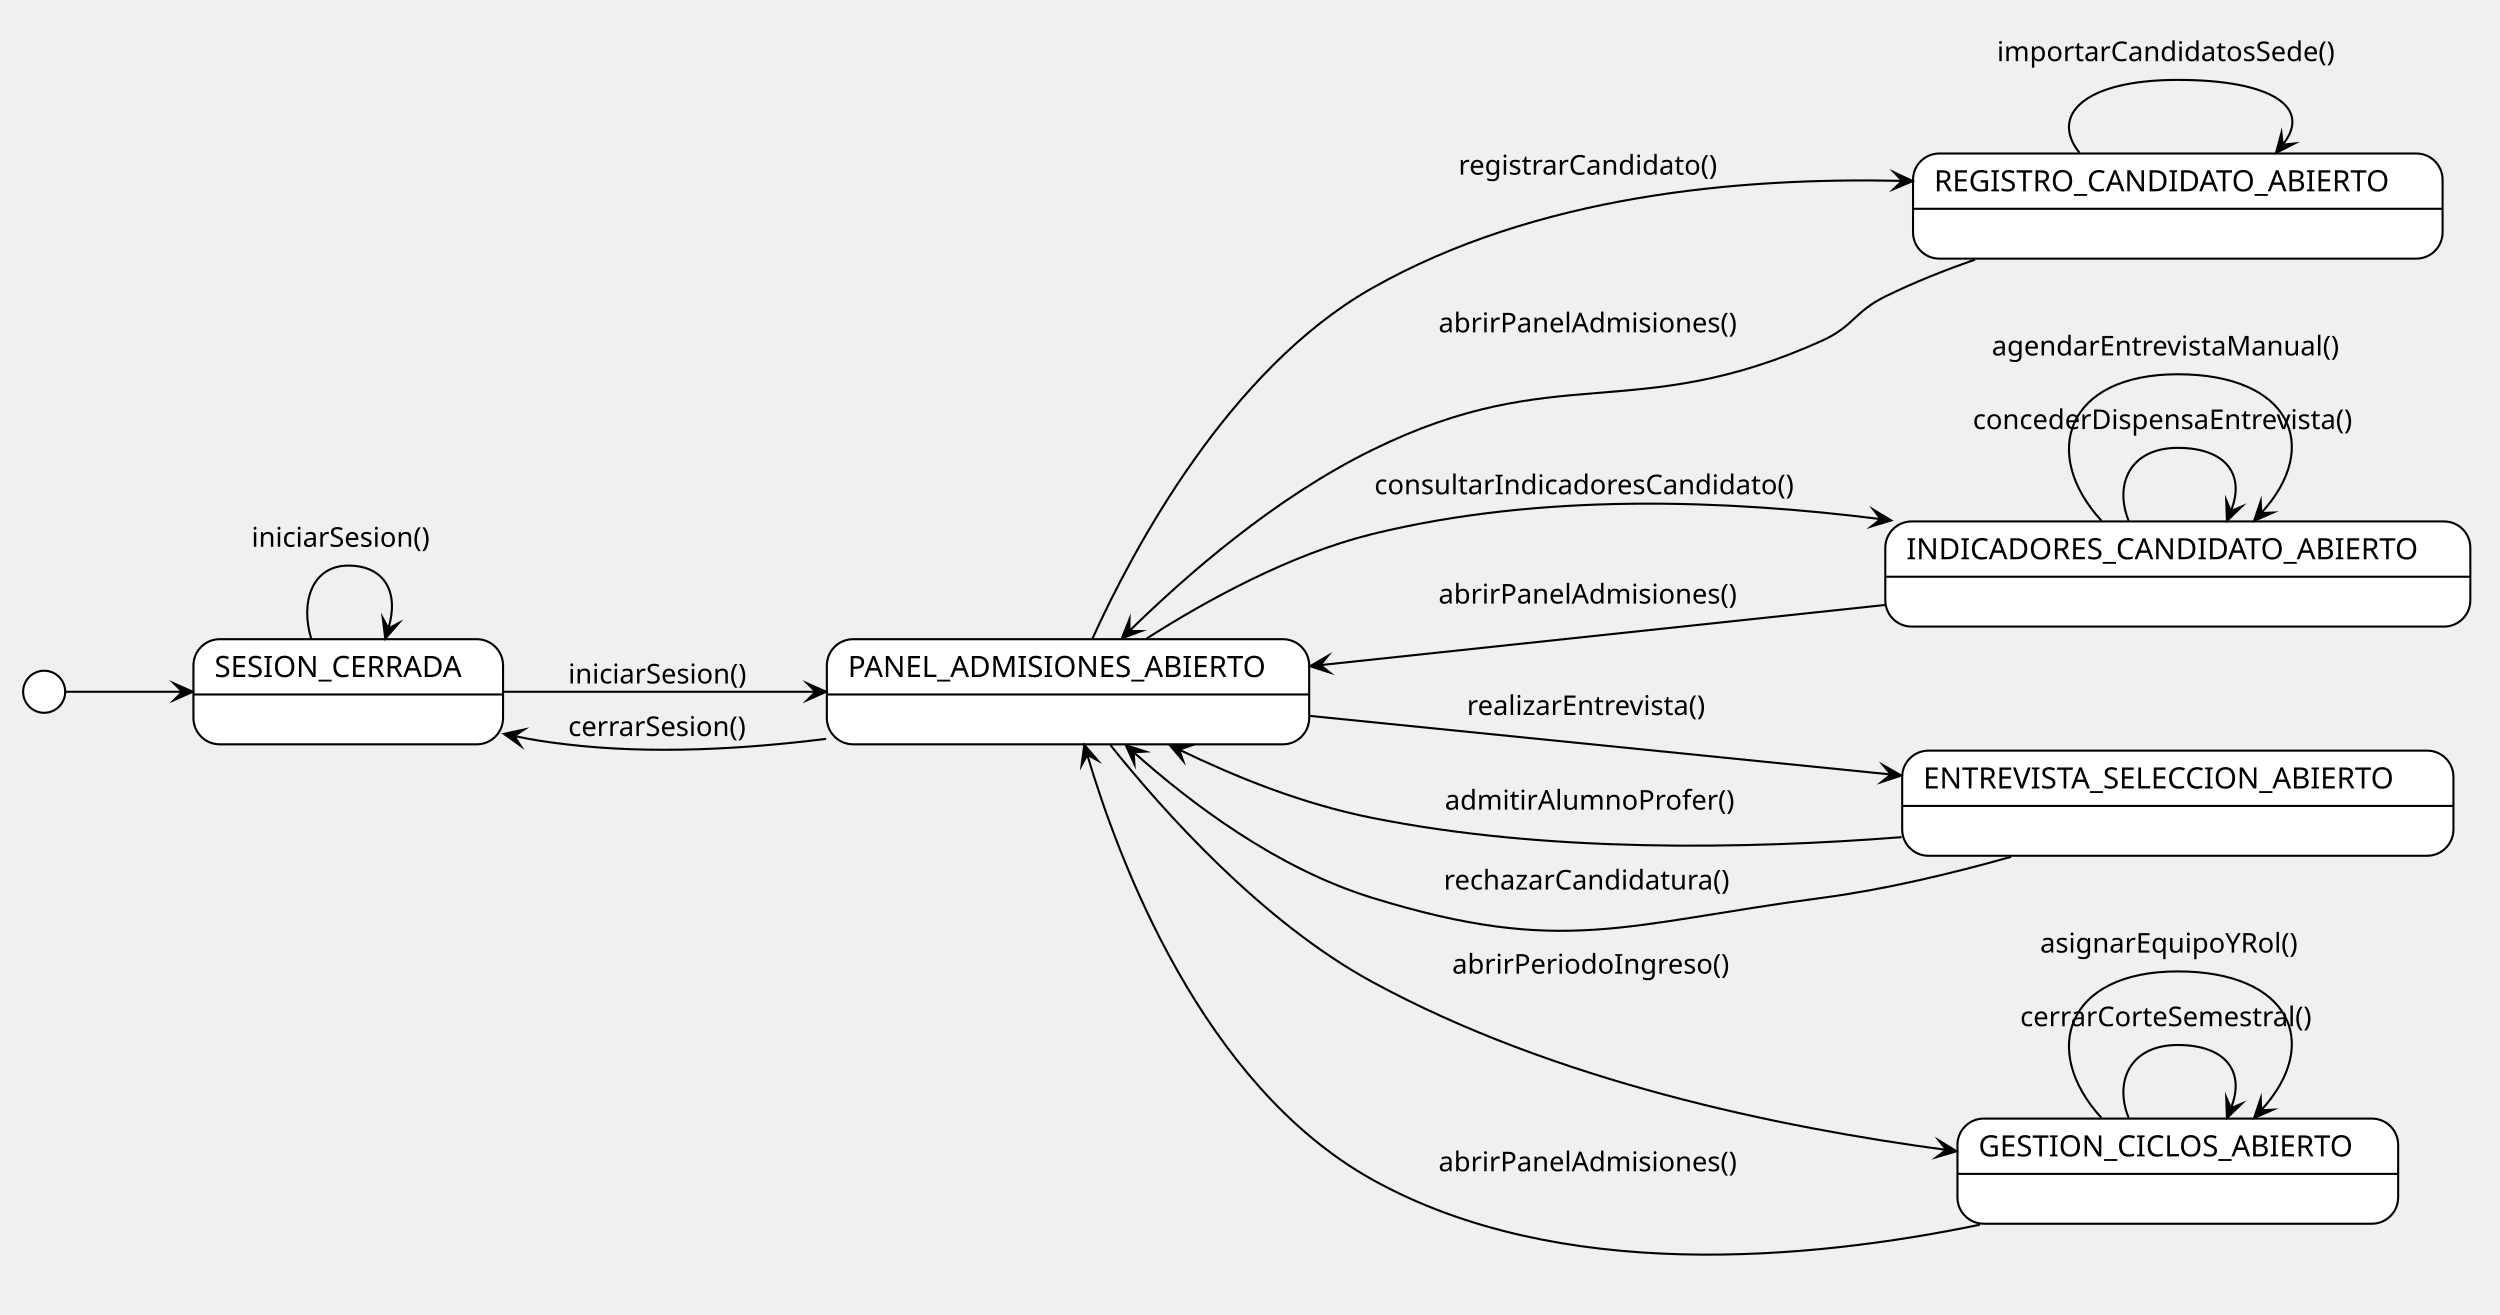
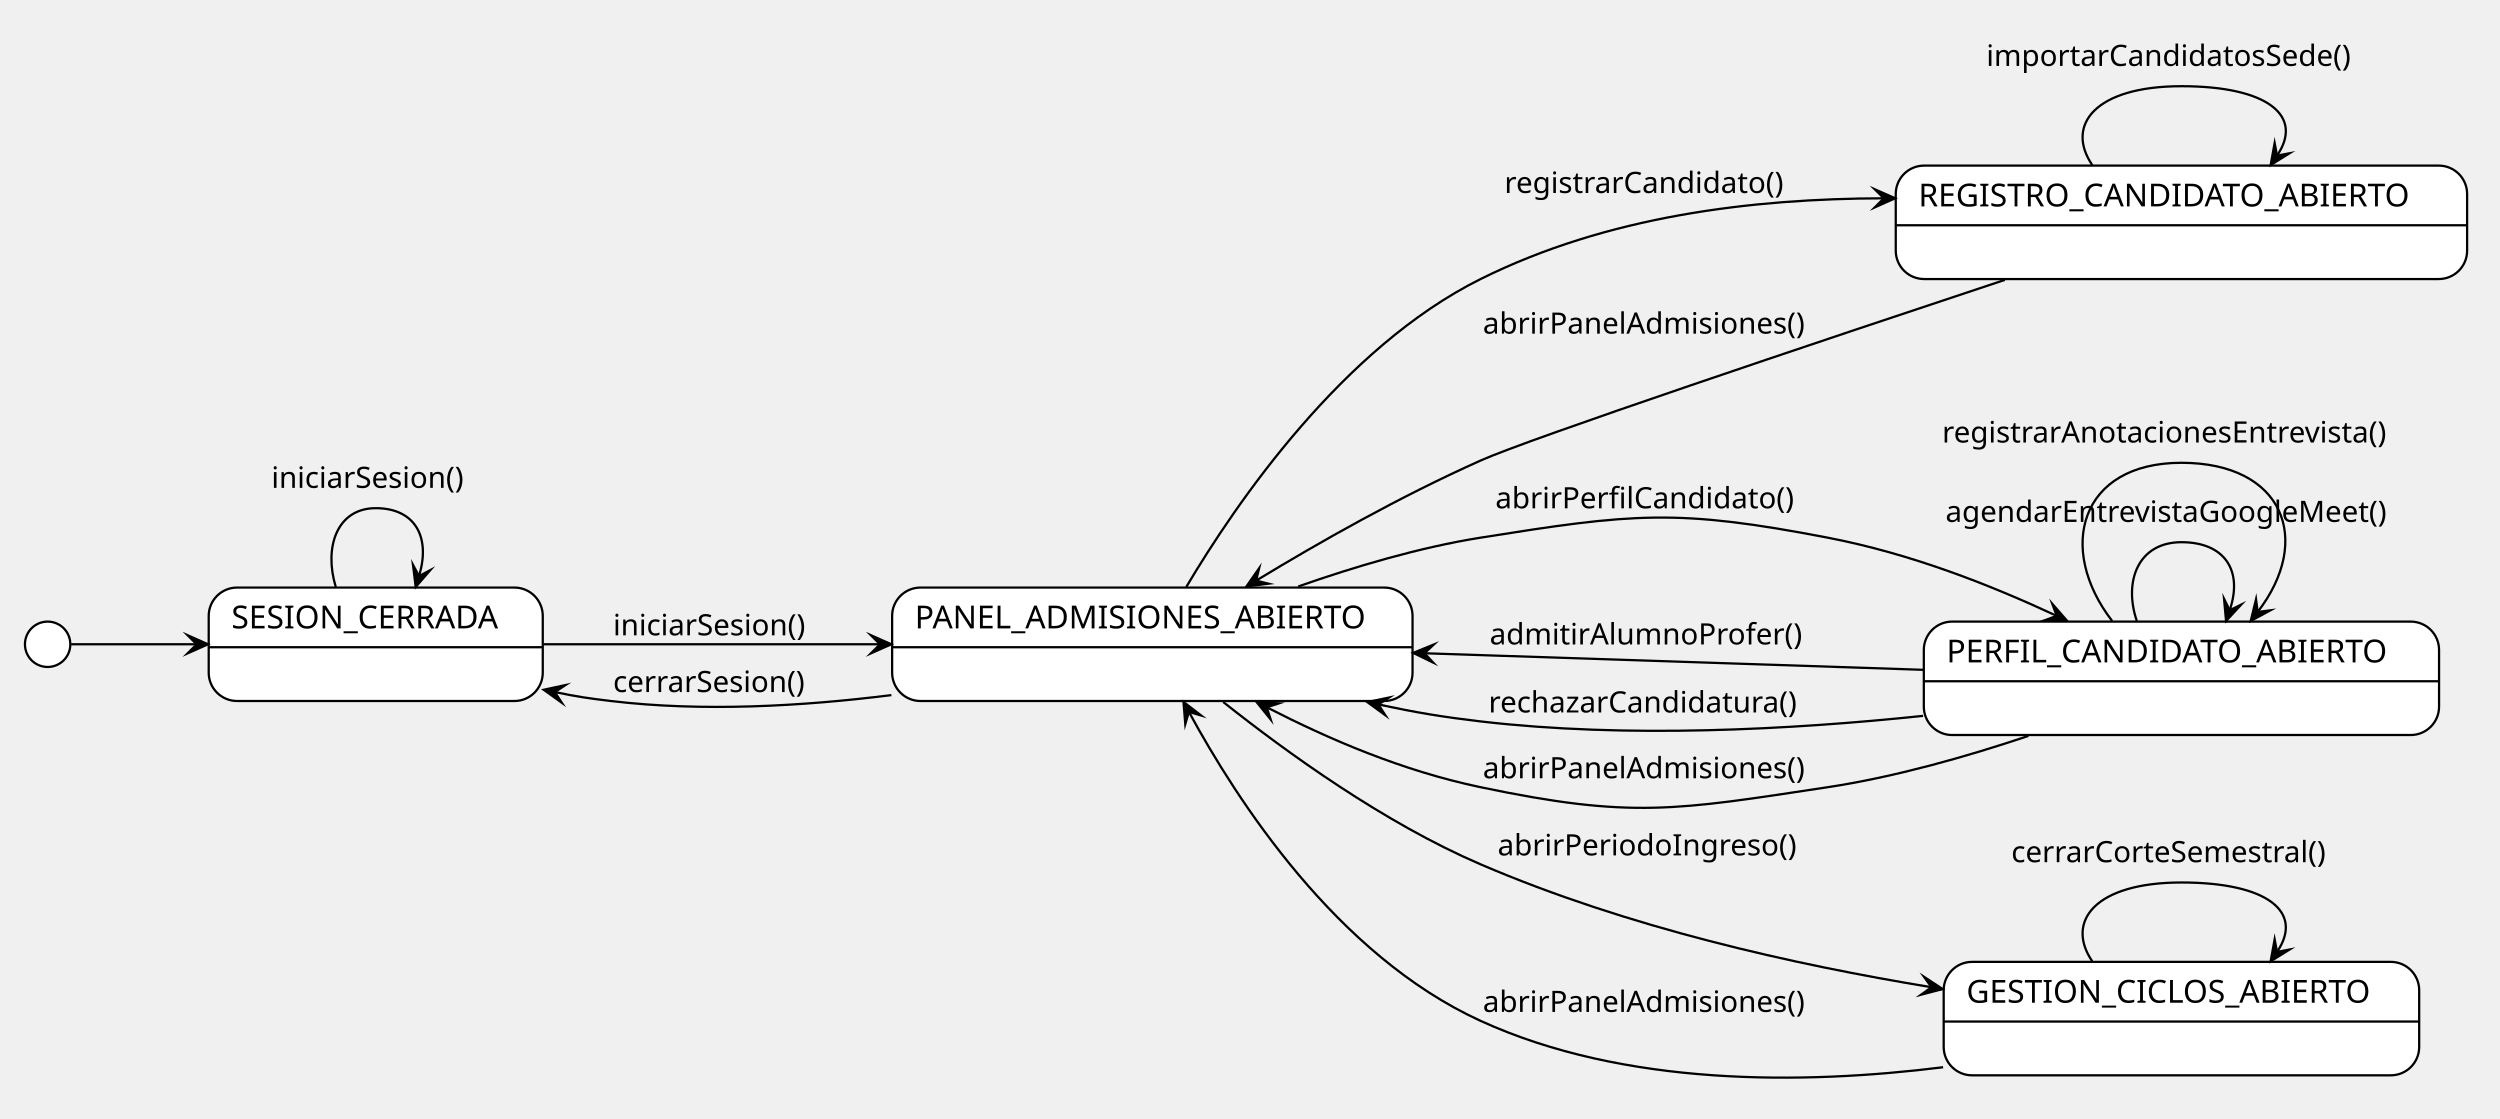
- <svg xmlns="http://www.w3.org/2000/svg" version="1.1" data-diagram-type="STATE" style="width:1189px;height:625px;background:#FFFFFF;" width="1189px" height="625px" viewBox="0 0 1189 625" zoomAndPan="magnify" preserveAspectRatio="none" contentStyleType="text/css">
+ <svg xmlns="http://www.w3.org/2000/svg" version="1.1" data-diagram-type="STATE" style="width:1102px;height:493px;background:#FFFFFF;" width="1102px" height="493px" viewBox="0 0 1102 493" zoomAndPan="magnify" preserveAspectRatio="none" contentStyleType="text/css">
  <defs />
  <g font-family="sans-serif" lengthAdjust="spacing">
    <g class="entity" data-qualified-name="SESION_CERRADA" id="ent0001" data-source-line="9">
-       <rect x="92" y="304" width="147.251" height="50" fill="#FFF" style="stroke:#000;stroke-width:1;" rx="12.5" ry="12.5" />
-       <line x1="92" y1="330.297" x2="239.251" y2="330.297" style="stroke:#000;stroke-width:1;" />
-       <text x="102" y="321.995" fill="#000" font-size="14" textLength="127.251" font-family="Verdana">SESION_CERRADA</text>
+       <rect x="92" y="259" width="147.251" height="50" fill="#FFF" style="stroke:#000;stroke-width:1;" rx="12.5" ry="12.5" />
+       <line x1="92" y1="285.297" x2="239.251" y2="285.297" style="stroke:#000;stroke-width:1;" />
+       <text x="102" y="276.995" fill="#000" font-size="14" textLength="127.251" font-family="Verdana">SESION_CERRADA</text>
    </g>
    <g class="entity" data-qualified-name="PANEL_ADMISIONES_ABIERTO" id="ent0002" data-source-line="10">
-       <rect x="393.25" y="304" width="229.398" height="50" fill="#FFF" style="stroke:#000;stroke-width:1;" rx="12.5" ry="12.5" />
-       <line x1="393.25" y1="330.297" x2="622.648" y2="330.297" style="stroke:#000;stroke-width:1;" />
-       <text x="403.25" y="321.995" fill="#000" font-size="14" textLength="209.398" font-family="Verdana">PANEL_ADMISIONES_ABIERTO</text>
+       <rect x="393.25" y="259" width="229.398" height="50" fill="#FFF" style="stroke:#000;stroke-width:1;" rx="12.5" ry="12.5" />
+       <line x1="393.25" y1="285.297" x2="622.648" y2="285.297" style="stroke:#000;stroke-width:1;" />
+       <text x="403.25" y="276.995" fill="#000" font-size="14" textLength="209.398" font-family="Verdana">PANEL_ADMISIONES_ABIERTO</text>
    </g>
    <g class="entity" data-qualified-name="REGISTRO_CANDIDATO_ABIERTO" id="ent0003" data-source-line="11">
-       <rect x="909.84" y="73" width="251.854" height="50" fill="#FFF" style="stroke:#000;stroke-width:1;" rx="12.5" ry="12.5" />
-       <line x1="909.84" y1="99.297" x2="1161.694" y2="99.297" style="stroke:#000;stroke-width:1;" />
-       <text x="919.84" y="90.995" fill="#000" font-size="14" textLength="231.854" font-family="Verdana">REGISTRO_CANDIDATO_ABIERTO</text>
+       <rect x="835.65" y="73" width="251.854" height="50" fill="#FFF" style="stroke:#000;stroke-width:1;" rx="12.5" ry="12.5" />
+       <line x1="835.65" y1="99.297" x2="1087.504" y2="99.297" style="stroke:#000;stroke-width:1;" />
+       <text x="845.65" y="90.995" fill="#000" font-size="14" textLength="231.854" font-family="Verdana">REGISTRO_CANDIDATO_ABIERTO</text>
    </g>
-     <g class="entity" data-qualified-name="INDICADORES_CANDIDATO_ABIERTO" id="ent0004" data-source-line="12">
-       <rect x="896.65" y="248" width="278.241" height="50" fill="#FFF" style="stroke:#000;stroke-width:1;" rx="12.5" ry="12.5" />
-       <line x1="896.65" y1="274.297" x2="1174.891" y2="274.297" style="stroke:#000;stroke-width:1;" />
-       <text x="906.65" y="265.995" fill="#000" font-size="14" textLength="258.241" font-family="Verdana">INDICADORES_CANDIDATO_ABIERTO</text>
+     <g class="entity" data-qualified-name="PERFIL_CANDIDATO_ABIERTO" id="ent0004" data-source-line="12">
+       <rect x="848.02" y="274" width="227.115" height="50" fill="#FFF" style="stroke:#000;stroke-width:1;" rx="12.5" ry="12.5" />
+       <line x1="848.02" y1="300.297" x2="1075.135" y2="300.297" style="stroke:#000;stroke-width:1;" />
+       <text x="858.02" y="291.995" fill="#000" font-size="14" textLength="207.115" font-family="Verdana">PERFIL_CANDIDATO_ABIERTO</text>
    </g>
-     <g class="entity" data-qualified-name="ENTREVISTA_SELECCION_ABIERTO" id="ent0005" data-source-line="13">
-       <rect x="904.68" y="357" width="262.17" height="50" fill="#FFF" style="stroke:#000;stroke-width:1;" rx="12.5" ry="12.5" />
-       <line x1="904.68" y1="383.297" x2="1166.85" y2="383.297" style="stroke:#000;stroke-width:1;" />
-       <text x="914.68" y="374.995" fill="#000" font-size="14" textLength="242.17" font-family="Verdana">ENTREVISTA_SELECCION_ABIERTO</text>
+     <g class="entity" data-qualified-name="GESTION_CICLOS_ABIERTO" id="ent0005" data-source-line="13">
+       <rect x="856.78" y="424" width="209.595" height="50" fill="#FFF" style="stroke:#000;stroke-width:1;" rx="12.5" ry="12.5" />
+       <line x1="856.78" y1="450.297" x2="1066.375" y2="450.297" style="stroke:#000;stroke-width:1;" />
+       <text x="866.78" y="441.995" fill="#000" font-size="14" textLength="189.595" font-family="Verdana">GESTION_CICLOS_ABIERTO</text>
    </g>
-     <g class="entity" data-qualified-name="GESTION_CICLOS_ABIERTO" id="ent0006" data-source-line="14">
-       <rect x="930.97" y="532" width="209.595" height="50" fill="#FFF" style="stroke:#000;stroke-width:1;" rx="12.5" ry="12.5" />
-       <line x1="930.97" y1="558.297" x2="1140.565" y2="558.297" style="stroke:#000;stroke-width:1;" />
-       <text x="940.97" y="549.995" fill="#000" font-size="14" textLength="189.595" font-family="Verdana">GESTION_CICLOS_ABIERTO</text>
+     <g class="start_entity" data-qualified-name=".start." id="ent0006" data-source-line="15">
+       <ellipse cx="21" cy="284" rx="10" ry="10" fill="#FFF" style="stroke:#000;stroke-width:1;" />
    </g>
-     <g class="start_entity" data-qualified-name=".start." id="ent0007" data-source-line="16">
-       <ellipse cx="21" cy="329" rx="10" ry="10" fill="#FFF" style="stroke:#000;stroke-width:1;" />
+     <g class="link" data-entity-1="ent0006" data-entity-2="ent0001" id="lnk7" data-source-line="15" data-link-type="dependency">
+       <path d="M31.36,284 C44,284 62.73,284 86.69,284" style="stroke:#000;stroke-width:1;" fill="none" id="*start*-to-SESION_CERRADA" />
+       <polygon points="91.69,284,82.69,280,86.69,284,82.69,288,91.69,284" fill="#000" style="stroke:#000;stroke-width:1;stroke-linejoin:miter;stroke-miterlimit:10;" />
    </g>
-     <g class="link" data-entity-1="ent0007" data-entity-2="ent0001" id="lnk8" data-source-line="16" data-link-type="dependency">
-       <path d="M31.36,329 C44,329 62.73,329 86.69,329" style="stroke:#000;stroke-width:1;" fill="none" id="*start*-to-SESION_CERRADA" />
-       <polygon points="91.69,329,82.69,325,86.69,329,82.69,333,91.69,329" fill="#000" style="stroke:#000;stroke-width:1;stroke-linejoin:miter;stroke-miterlimit:10;" />
+     <g class="link" data-entity-1="ent0001" data-entity-2="ent0001" id="lnk8" data-source-line="17" data-link-type="dependency">
+       <path d="M148.01,258.73 C142.67,241.23 148.54,224 165.63,224 C182.71,224 190.039,236.448 184.699,253.948" style="stroke:#000;stroke-width:1;" fill="none" id="SESION_CERRADA-to-SESION_CERRADA" />
+       <polygon points="183.24,258.73,189.693,251.289,184.699,253.948,182.041,248.954,183.24,258.73" fill="#000" style="stroke:#000;stroke-width:1;stroke-linejoin:miter;stroke-miterlimit:10;" />
+       <text x="119.63" y="215.067" fill="#000" font-size="13" textLength="92.504" font-family="Verdana">iniciarSesion()</text>
    </g>
-     <g class="link" data-entity-1="ent0001" data-entity-2="ent0001" id="lnk9" data-source-line="18" data-link-type="dependency">
-       <path d="M148.01,303.72 C142.67,286.22 148.54,269 165.63,269 C182.71,269 190.039,281.438 184.699,298.938" style="stroke:#000;stroke-width:1;" fill="none" id="SESION_CERRADA-to-SESION_CERRADA" />
-       <polygon points="183.24,303.72,189.693,296.279,184.699,298.938,182.041,293.944,183.24,303.72" fill="#000" style="stroke:#000;stroke-width:1;stroke-linejoin:miter;stroke-miterlimit:10;" />
-       <text x="119.63" y="260.067" fill="#000" font-size="13" textLength="92.504" font-family="Verdana">iniciarSesion()</text>
+     <g class="link" data-entity-1="ent0001" data-entity-2="ent0002" id="lnk9" data-source-line="18" data-link-type="dependency">
+       <path d="M239.63,284 C284.26,284 337.3,284 387.89,284" style="stroke:#000;stroke-width:1;" fill="none" id="SESION_CERRADA-to-PANEL_ADMISIONES_ABIERTO" />
+       <polygon points="392.89,284,383.89,280,387.89,284,383.89,288,392.89,284" fill="#000" style="stroke:#000;stroke-width:1;stroke-linejoin:miter;stroke-miterlimit:10;" />
+       <text x="270.25" y="280.067" fill="#000" font-size="13" textLength="92.504" font-family="Verdana">iniciarSesion()</text>
    </g>
-     <g class="link" data-entity-1="ent0001" data-entity-2="ent0002" id="lnk10" data-source-line="19" data-link-type="dependency">
-       <path d="M239.63,329 C284.26,329 337.3,329 387.89,329" style="stroke:#000;stroke-width:1;" fill="none" id="SESION_CERRADA-to-PANEL_ADMISIONES_ABIERTO" />
-       <polygon points="392.89,329,383.89,325,387.89,329,383.89,333,392.89,329" fill="#000" style="stroke:#000;stroke-width:1;stroke-linejoin:miter;stroke-miterlimit:10;" />
-       <text x="270.25" y="325.067" fill="#000" font-size="13" textLength="92.504" font-family="Verdana">iniciarSesion()</text>
+     <g class="link" data-entity-1="ent0002" data-entity-2="ent0001" id="lnk10" data-source-line="19" data-link-type="dependency">
+       <path d="M392.92,306.4 C353.7,311.34 309.52,313.84 269.25,309 C259.6,307.85 254.446,307.116 244.566,305.066" style="stroke:#000;stroke-width:1;" fill="none" id="PANEL_ADMISIONES_ABIERTO-to-SESION_CERRADA" />
+       <polygon points="239.67,304.05,247.67,309.795,244.566,305.066,249.295,301.962,239.67,304.05" fill="#000" style="stroke:#000;stroke-width:1;stroke-linejoin:miter;stroke-miterlimit:10;" />
+       <text x="270.25" y="305.067" fill="#000" font-size="13" textLength="92.117" font-family="Verdana">cerrarSesion()</text>
    </g>
-     <g class="link" data-entity-1="ent0002" data-entity-2="ent0001" id="lnk11" data-source-line="20" data-link-type="dependency">
-       <path d="M392.92,351.39 C353.7,356.33 309.52,358.83 269.25,354 C259.6,352.84 254.446,352.106 244.566,350.056" style="stroke:#000;stroke-width:1;" fill="none" id="PANEL_ADMISIONES_ABIERTO-to-SESION_CERRADA" />
-       <polygon points="239.67,349.04,247.67,354.785,244.566,350.056,249.295,346.952,239.67,349.04" fill="#000" style="stroke:#000;stroke-width:1;stroke-linejoin:miter;stroke-miterlimit:10;" />
-       <text x="270.25" y="350.067" fill="#000" font-size="13" textLength="92.117" font-family="Verdana">cerrarSesion()</text>
+     <g class="link" data-entity-1="ent0002" data-entity-2="ent0003" id="lnk11" data-source-line="22" data-link-type="dependency">
+       <path d="M522.91,258.73 C544.98,221.56 591.77,153.29 652.65,123 C708.48,95.24 772.1,87.541 830.38,87.411" style="stroke:#000;stroke-width:1;" fill="none" id="PANEL_ADMISIONES_ABIERTO-to-REGISTRO_CANDIDATO_ABIERTO" />
+       <polygon points="835.38,87.4,826.371,83.42,830.38,87.411,826.389,91.42,835.38,87.4" fill="#000" style="stroke:#000;stroke-width:1;stroke-linejoin:miter;stroke-miterlimit:10;" />
+       <text x="663.15" y="85.067" fill="#000" font-size="13" textLength="132.292" font-family="Verdana">registrarCandidato()</text>
    </g>
-     <g class="link" data-entity-1="ent0002" data-entity-2="ent0003" id="lnk12" data-source-line="23" data-link-type="dependency">
-       <path d="M519.56,303.71 C538.96,261.02 584.53,175.55 652.65,137 C730.27,93.07 826.091,84.279 904.681,86.019" style="stroke:#000;stroke-width:1;" fill="none" id="PANEL_ADMISIONES_ABIERTO-to-REGISTRO_CANDIDATO_ABIERTO" />
-       <polygon points="909.68,86.13,900.771,81.932,904.681,86.019,900.594,89.93,909.68,86.13" fill="#000" style="stroke:#000;stroke-width:1;stroke-linejoin:miter;stroke-miterlimit:10;" />
-       <text x="693.65" y="83.067" fill="#000" font-size="13" textLength="132.292" font-family="Verdana">registrarCandidato()</text>
+     <g class="link" data-entity-1="ent0003" data-entity-2="ent0002" id="lnk13" data-source-line="24" data-link-type="dependency">
+       <path d="M883.73,123.38 C799.77,151.25 674.27,193.33 652.65,203 C616.58,219.15 581.917,238.839 553.687,255.939" style="stroke:#000;stroke-width:1;" fill="none" id="REGISTRO_CANDIDATO_ABIERTO-to-PANEL_ADMISIONES_ABIERTO" />
+       <polygon points="549.41,258.53,559.18,257.288,553.687,255.939,555.035,250.446,549.41,258.53" fill="#000" style="stroke:#000;stroke-width:1;stroke-linejoin:miter;stroke-miterlimit:10;" />
+       <text x="653.65" y="147.067" fill="#000" font-size="13" textLength="151.087" font-family="Verdana">abrirPanelAdmisiones()</text>
    </g>
-     <g class="link" data-entity-1="ent0003" data-entity-2="ent0002" id="lnk14" data-source-line="25" data-link-type="dependency">
-       <path d="M939.28,123.47 C924.7,128.57 910.06,134.41 896.65,141 C882.04,148.17 881.48,155.29 866.65,162 C777.46,202.31 740.5,170.84 652.65,214 C605.9,236.96 564.005,273.804 537.135,300.084" style="stroke:#000;stroke-width:1;" fill="none" id="REGISTRO_CANDIDATO_ABIERTO-to-PANEL_ADMISIONES_ABIERTO" />
-       <polygon points="533.56,303.58,542.791,300.147,537.135,300.084,537.197,294.427,533.56,303.58" fill="#000" style="stroke:#000;stroke-width:1;stroke-linejoin:miter;stroke-miterlimit:10;" />
-       <text x="684.15" y="158.067" fill="#000" font-size="13" textLength="151.087" font-family="Verdana">abrirPanelAdmisiones()</text>
+     <g class="link" data-entity-1="ent0003" data-entity-2="ent0003" id="lnk12" data-source-line="23" data-link-type="dependency">
+       <path d="M922.25,72.73 C910.34,55.23 923.44,38 961.58,38 C999.71,38 1015.635,51.098 1003.715,68.598" style="stroke:#000;stroke-width:1;" fill="none" id="REGISTRO_CANDIDATO_ABIERTO-to-REGISTRO_CANDIDATO_ABIERTO" />
+       <polygon points="1000.9,72.73,1009.273,67.543,1003.715,68.598,1002.661,63.04,1000.9,72.73" fill="#000" style="stroke:#000;stroke-width:1;stroke-linejoin:miter;stroke-miterlimit:10;" />
+       <text x="875.58" y="29.067" fill="#000" font-size="13" textLength="172.066" font-family="Verdana">importarCandidatosSede()</text>
    </g>
-     <g class="link" data-entity-1="ent0003" data-entity-2="ent0003" id="lnk13" data-source-line="24" data-link-type="dependency">
-       <path d="M989.05,72.72 C974.9,55.22 990.47,38 1035.77,38 C1081.07,38 1099.784,51.332 1085.634,68.832" style="stroke:#000;stroke-width:1;" fill="none" id="REGISTRO_CANDIDATO_ABIERTO-to-REGISTRO_CANDIDATO_ABIERTO" />
-       <polygon points="1082.49,72.72,1091.259,68.237,1085.634,68.832,1085.038,63.207,1082.49,72.72" fill="#000" style="stroke:#000;stroke-width:1;stroke-linejoin:miter;stroke-miterlimit:10;" />
-       <text x="949.77" y="29.067" fill="#000" font-size="13" textLength="172.066" font-family="Verdana">importarCandidatosSede()</text>
+     <g class="link" data-entity-1="ent0002" data-entity-2="ent0004" id="lnk14" data-source-line="27" data-link-type="dependency">
+       <path d="M572.26,258.52 C596.92,249.86 625.69,241.3 652.65,237 C719.8,226.3 738.88,224.14 805.65,237 C842.35,244.08 876.867,257.651 906.587,271.481" style="stroke:#000;stroke-width:1;" fill="none" id="PANEL_ADMISIONES_ABIERTO-to-PERFIL_CANDIDATO_ABIERTO" />
+       <polygon points="911.12,273.59,904.648,266.166,906.587,271.481,901.273,273.419,911.12,273.59" fill="#000" style="stroke:#000;stroke-width:1;stroke-linejoin:miter;stroke-miterlimit:10;" />
+       <text x="659.15" y="224.067" fill="#000" font-size="13" textLength="140.061" font-family="Verdana">abrirPerfilCandidato()</text>
    </g>
-     <g class="link" data-entity-1="ent0002" data-entity-2="ent0004" id="lnk15" data-source-line="28" data-link-type="dependency">
-       <path d="M545.38,303.66 C573.31,285.86 613.57,263.58 652.65,254 C732.96,234.3 820.579,237.628 894.489,246.888" style="stroke:#000;stroke-width:1;" fill="none" id="PANEL_ADMISIONES_ABIERTO-to-INDICADORES_CANDIDATO_ABIERTO" />
-       <polygon points="899.45,247.51,891.017,242.422,894.489,246.888,890.023,250.36,899.45,247.51" fill="#000" style="stroke:#000;stroke-width:1;stroke-linejoin:miter;stroke-miterlimit:10;" />
-       <text x="653.65" y="235.067" fill="#000" font-size="13" textLength="212.304" font-family="Verdana">consultarIndicadoresCandidato()</text>
+     <g class="link" data-entity-1="ent0004" data-entity-2="ent0002" id="lnk17" data-source-line="30" data-link-type="dependency">
+       <path d="M847.82,295.26 C779.19,292.98 696.767,290.246 627.907,287.956" style="stroke:#000;stroke-width:1;" fill="none" id="PERFIL_CANDIDATO_ABIERTO-to-PANEL_ADMISIONES_ABIERTO" />
+       <polygon points="622.91,287.79,631.772,292.087,627.907,287.956,632.038,284.091,622.91,287.79" fill="#000" style="stroke:#000;stroke-width:1;stroke-linejoin:miter;stroke-miterlimit:10;" />
+       <text x="656.65" y="284.067" fill="#000" font-size="13" textLength="145.349" font-family="Verdana">admitirAlumnoProfer()</text>
    </g>
    <g class="link" data-entity-1="ent0004" data-entity-2="ent0002" id="lnk18" data-source-line="31" data-link-type="dependency">
-       <path d="M896.61,287.71 C811.38,296.79 708.362,307.761 628.022,316.311" style="stroke:#000;stroke-width:1;" fill="none" id="INDICADORES_CANDIDATO_ABIERTO-to-PANEL_ADMISIONES_ABIERTO" />
-       <polygon points="623.05,316.84,632.423,319.865,628.022,316.311,631.576,311.91,623.05,316.84" fill="#000" style="stroke:#000;stroke-width:1;stroke-linejoin:miter;stroke-miterlimit:10;" />
-       <text x="684.15" y="287.067" fill="#000" font-size="13" textLength="151.087" font-family="Verdana">abrirPanelAdmisiones()</text>
+       <path d="M847.7,315.55 C789.33,321.68 717.02,325.52 652.65,318 C636.35,316.1 624.108,314.08 607.588,310.53" style="stroke:#000;stroke-width:1;" fill="none" id="PERFIL_CANDIDATO_ABIERTO-to-PANEL_ADMISIONES_ABIERTO-1" />
+       <polygon points="602.7,309.48,610.659,315.282,607.588,310.53,612.34,307.46,602.7,309.48" fill="#000" style="stroke:#000;stroke-width:1;stroke-linejoin:miter;stroke-miterlimit:10;" />
+       <text x="656.15" y="314.067" fill="#000" font-size="13" textLength="146.986" font-family="Verdana">rechazarCandidatura()</text>
+     </g>
+     <g class="link" data-entity-1="ent0004" data-entity-2="ent0002" id="lnk19" data-source-line="32" data-link-type="dependency">
+       <path d="M894.12,324.4 C867.09,333.46 835.3,342.52 805.65,347 C738.42,357.18 719.2,360.95 652.65,347 C617.99,339.74 585.93,325.891 558.38,311.771" style="stroke:#000;stroke-width:1;" fill="none" id="PERFIL_CANDIDATO_ABIERTO-to-PANEL_ADMISIONES_ABIERTO-2" />
+       <polygon points="553.93,309.49,560.115,317.155,558.38,311.771,563.764,310.035,553.93,309.49" fill="#000" style="stroke:#000;stroke-width:1;stroke-linejoin:miter;stroke-miterlimit:10;" />
+       <text x="653.65" y="343.067" fill="#000" font-size="13" textLength="151.087" font-family="Verdana">abrirPanelAdmisiones()</text>
+     </g>
+     <g class="link" data-entity-1="ent0004" data-entity-2="ent0004" id="lnk15" data-source-line="28" data-link-type="dependency">
+       <path d="M941.91,273.73 C935.96,256.23 942.51,239 961.58,239 C980.64,239 988.812,251.497 982.852,268.997" style="stroke:#000;stroke-width:1;" fill="none" id="PERFIL_CANDIDATO_ABIERTO-to-PERFIL_CANDIDATO_ABIERTO" />
+       <polygon points="981.24,273.73,987.928,266.5,982.852,268.997,980.355,263.921,981.24,273.73" fill="#000" style="stroke:#000;stroke-width:1;stroke-linejoin:miter;stroke-miterlimit:10;" />
+       <text x="857.58" y="230.067" fill="#000" font-size="13" textLength="208.349" font-family="Verdana">agendarEntrevistaGoogleMeet()</text>
    </g>
    <g class="link" data-entity-1="ent0004" data-entity-2="ent0004" id="lnk16" data-source-line="29" data-link-type="dependency">
-       <path d="M1012.41,247.72 C1005.33,230.22 1013.12,213 1035.77,213 C1058.42,213 1068.085,225.585 1061.005,243.085" style="stroke:#000;stroke-width:1;" fill="none" id="INDICADORES_CANDIDATO_ABIERTO-to-INDICADORES_CANDIDATO_ABIERTO" />
-       <polygon points="1059.13,247.72,1066.213,240.877,1061.005,243.085,1058.797,237.877,1059.13,247.72" fill="#000" style="stroke:#000;stroke-width:1;stroke-linejoin:miter;stroke-miterlimit:10;" />
-       <text x="938.27" y="204.067" fill="#000" font-size="13" textLength="195.882" font-family="Verdana">concederDispensaEntrevista()</text>
+       <path d="M931.03,273.71 C906.45,241.89 916.63,204 961.58,204 C1006.52,204 1019.757,237.933 995.177,269.753" style="stroke:#000;stroke-width:1;" fill="none" id="PERFIL_CANDIDATO_ABIERTO-to-PERFIL_CANDIDATO_ABIERTO-1" />
+       <polygon points="992.12,273.71,1000.787,269.033,995.177,269.753,994.456,264.142,992.12,273.71" fill="#000" style="stroke:#000;stroke-width:1;stroke-linejoin:miter;stroke-miterlimit:10;" />
+       <text x="856.08" y="195.067" fill="#000" font-size="13" textLength="211.783" font-family="Verdana">registrarAnotacionesEntrevista()</text>
    </g>
-     <g class="link" data-entity-1="ent0004" data-entity-2="ent0004" id="lnk17" data-source-line="30" data-link-type="dependency">
-       <path d="M999.48,247.7 C970.28,215.88 982.38,178 1035.77,178 C1089.16,178 1104.641,212.196 1075.441,244.016" style="stroke:#000;stroke-width:1;" fill="none" id="INDICADORES_CANDIDATO_ABIERTO-to-INDICADORES_CANDIDATO_ABIERTO-1" />
-       <polygon points="1072.06,247.7,1081.092,243.773,1075.441,244.016,1075.198,238.364,1072.06,247.7" fill="#000" style="stroke:#000;stroke-width:1;stroke-linejoin:miter;stroke-miterlimit:10;" />
-       <text x="947.27" y="169.067" fill="#000" font-size="13" textLength="177.436" font-family="Verdana">agendarEntrevistaManual()</text>
+     <g class="link" data-entity-1="ent0002" data-entity-2="ent0005" id="lnk20" data-source-line="35" data-link-type="dependency">
+       <path d="M539.19,309.44 C566.99,331.53 610.19,362.78 652.65,381 C717.55,408.87 790.296,425.108 851.396,435.168" style="stroke:#000;stroke-width:1;" fill="none" id="PANEL_ADMISIONES_ABIERTO-to-GESTION_CICLOS_ABIERTO" />
+       <polygon points="856.33,435.98,848.099,430.571,851.396,435.168,846.8,438.465,856.33,435.98" fill="#000" style="stroke:#000;stroke-width:1;stroke-linejoin:miter;stroke-miterlimit:10;" />
+       <text x="660.15" y="377.067" fill="#000" font-size="13" textLength="138.011" font-family="Verdana">abrirPeriodoIngreso()</text>
    </g>
-     <g class="link" data-entity-1="ent0002" data-entity-2="ent0005" id="lnk19" data-source-line="34" data-link-type="dependency">
-       <path d="M623.05,340.5 C705.81,348.84 812.925,359.639 899.255,368.339" style="stroke:#000;stroke-width:1;" fill="none" id="PANEL_ADMISIONES_ABIERTO-to-ENTREVISTA_SELECCION_ABIERTO" />
-       <polygon points="904.23,368.84,895.676,363.958,899.255,368.339,894.874,371.917,904.23,368.84" fill="#000" style="stroke:#000;stroke-width:1;stroke-linejoin:miter;stroke-miterlimit:10;" />
-       <text x="697.65" y="340.067" fill="#000" font-size="13" textLength="124.846" font-family="Verdana">realizarEntrevista()</text>
+     <g class="link" data-entity-1="ent0005" data-entity-2="ent0002" id="lnk22" data-source-line="37" data-link-type="dependency">
+       <path d="M856.52,470.44 C794.58,478.18 715.98,478.95 652.65,450 C589.03,420.93 545.166,352.644 524.076,313.804" style="stroke:#000;stroke-width:1;" fill="none" id="GESTION_CICLOS_ABIERTO-to-PANEL_ADMISIONES_ABIERTO" />
+       <polygon points="521.69,309.41,522.469,319.228,524.076,313.804,529.5,315.41,521.69,309.41" fill="#000" style="stroke:#000;stroke-width:1;stroke-linejoin:miter;stroke-miterlimit:10;" />
+       <text x="653.65" y="446.067" fill="#000" font-size="13" textLength="151.087" font-family="Verdana">abrirPanelAdmisiones()</text>
    </g>
-     <g class="link" data-entity-1="ent0005" data-entity-2="ent0002" id="lnk20" data-source-line="35" data-link-type="dependency">
-       <path d="M904.41,398.15 C829.96,403.96 735.27,405.55 652.65,389 C619.12,382.28 588.143,369.724 560.823,356.534" style="stroke:#000;stroke-width:1;" fill="none" id="ENTREVISTA_SELECCION_ABIERTO-to-PANEL_ADMISIONES_ABIERTO" />
-       <polygon points="556.32,354.36,562.686,361.875,560.823,356.534,566.164,354.671,556.32,354.36" fill="#000" style="stroke:#000;stroke-width:1;stroke-linejoin:miter;stroke-miterlimit:10;" />
-       <text x="687.15" y="385.067" fill="#000" font-size="13" textLength="145.349" font-family="Verdana">admitirAlumnoProfer()</text>
-     </g>
-     <g class="link" data-entity-1="ent0005" data-entity-2="ent0002" id="lnk21" data-source-line="36" data-link-type="dependency">
-       <path d="M956.52,407.49 C928.49,415.4 896.46,423.08 866.65,427 C772.35,439.4 743.53,455.04 652.65,427 C606.77,412.84 566.186,381.783 539.186,357.773" style="stroke:#000;stroke-width:1;" fill="none" id="ENTREVISTA_SELECCION_ABIERTO-to-PANEL_ADMISIONES_ABIERTO-1" />
-       <polygon points="535.45,354.45,539.517,363.42,539.186,357.773,544.834,357.442,535.45,354.45" fill="#000" style="stroke:#000;stroke-width:1;stroke-linejoin:miter;stroke-miterlimit:10;" />
-       <text x="686.65" y="423.067" fill="#000" font-size="13" textLength="146.986" font-family="Verdana">rechazarCandidatura()</text>
-     </g>
-     <g class="link" data-entity-1="ent0002" data-entity-2="ent0006" id="lnk22" data-source-line="39" data-link-type="dependency">
-       <path d="M528.11,354.36 C553.21,385.74 600.24,438.48 652.65,467 C739.46,514.22 845.564,536.156 925.554,546.876" style="stroke:#000;stroke-width:1;" fill="none" id="PANEL_ADMISIONES_ABIERTO-to-GESTION_CICLOS_ABIERTO" />
-       <polygon points="930.51,547.54,922.121,542.38,925.554,546.876,921.058,550.309,930.51,547.54" fill="#000" style="stroke:#000;stroke-width:1;stroke-linejoin:miter;stroke-miterlimit:10;" />
-       <text x="690.65" y="463.067" fill="#000" font-size="13" textLength="138.011" font-family="Verdana">abrirPeriodoIngreso()</text>
-     </g>
-     <g class="link" data-entity-1="ent0006" data-entity-2="ent0002" id="lnk25" data-source-line="42" data-link-type="dependency">
-       <path d="M941.64,582.48 C860.11,599.34 741.19,610.3 652.65,561 C571.73,515.93 532.024,409.183 517.104,358.983" style="stroke:#000;stroke-width:1;" fill="none" id="GESTION_CICLOS_ABIERTO-to-PANEL_ADMISIONES_ABIERTO" />
-       <polygon points="515.68,354.19,514.41,363.957,517.104,358.983,522.078,361.677,515.68,354.19" fill="#000" style="stroke:#000;stroke-width:1;stroke-linejoin:miter;stroke-miterlimit:10;" />
-       <text x="684.15" y="557.067" fill="#000" font-size="13" textLength="151.087" font-family="Verdana">abrirPanelAdmisiones()</text>
-     </g>
-     <g class="link" data-entity-1="ent0006" data-entity-2="ent0006" id="lnk23" data-source-line="40" data-link-type="dependency">
-       <path d="M1012.41,531.72 C1005.33,514.22 1013.12,497 1035.77,497 C1058.42,497 1068.085,509.585 1061.005,527.085" style="stroke:#000;stroke-width:1;" fill="none" id="GESTION_CICLOS_ABIERTO-to-GESTION_CICLOS_ABIERTO" />
-       <polygon points="1059.13,531.72,1066.213,524.877,1061.005,527.085,1058.797,521.877,1059.13,531.72" fill="#000" style="stroke:#000;stroke-width:1;stroke-linejoin:miter;stroke-miterlimit:10;" />
-       <text x="960.77" y="488.067" fill="#000" font-size="13" textLength="150.465" font-family="Verdana">cerrarCorteSemestral()</text>
-     </g>
-     <g class="link" data-entity-1="ent0006" data-entity-2="ent0006" id="lnk24" data-source-line="41" data-link-type="dependency">
-       <path d="M999.48,531.7 C970.28,499.88 982.38,462 1035.77,462 C1089.16,462 1104.641,496.196 1075.441,528.016" style="stroke:#000;stroke-width:1;" fill="none" id="GESTION_CICLOS_ABIERTO-to-GESTION_CICLOS_ABIERTO-1" />
-       <polygon points="1072.06,531.7,1081.092,527.773,1075.441,528.016,1075.198,522.364,1072.06,531.7" fill="#000" style="stroke:#000;stroke-width:1;stroke-linejoin:miter;stroke-miterlimit:10;" />
-       <text x="970.27" y="453.067" fill="#000" font-size="13" textLength="131.358" font-family="Verdana">asignarEquipoYRol()</text>
+     <g class="link" data-entity-1="ent0005" data-entity-2="ent0005" id="lnk21" data-source-line="36" data-link-type="dependency">
+       <path d="M922.25,423.73 C910.34,406.23 923.44,389 961.58,389 C999.71,389 1015.635,402.098 1003.715,419.598" style="stroke:#000;stroke-width:1;" fill="none" id="GESTION_CICLOS_ABIERTO-to-GESTION_CICLOS_ABIERTO" />
+       <polygon points="1000.9,423.73,1009.273,418.543,1003.715,419.598,1002.661,414.04,1000.9,423.73" fill="#000" style="stroke:#000;stroke-width:1;stroke-linejoin:miter;stroke-miterlimit:10;" />
+       <text x="886.58" y="380.067" fill="#000" font-size="13" textLength="150.465" font-family="Verdana">cerrarCorteSemestral()</text>
    </g>
  </g>
</svg>
